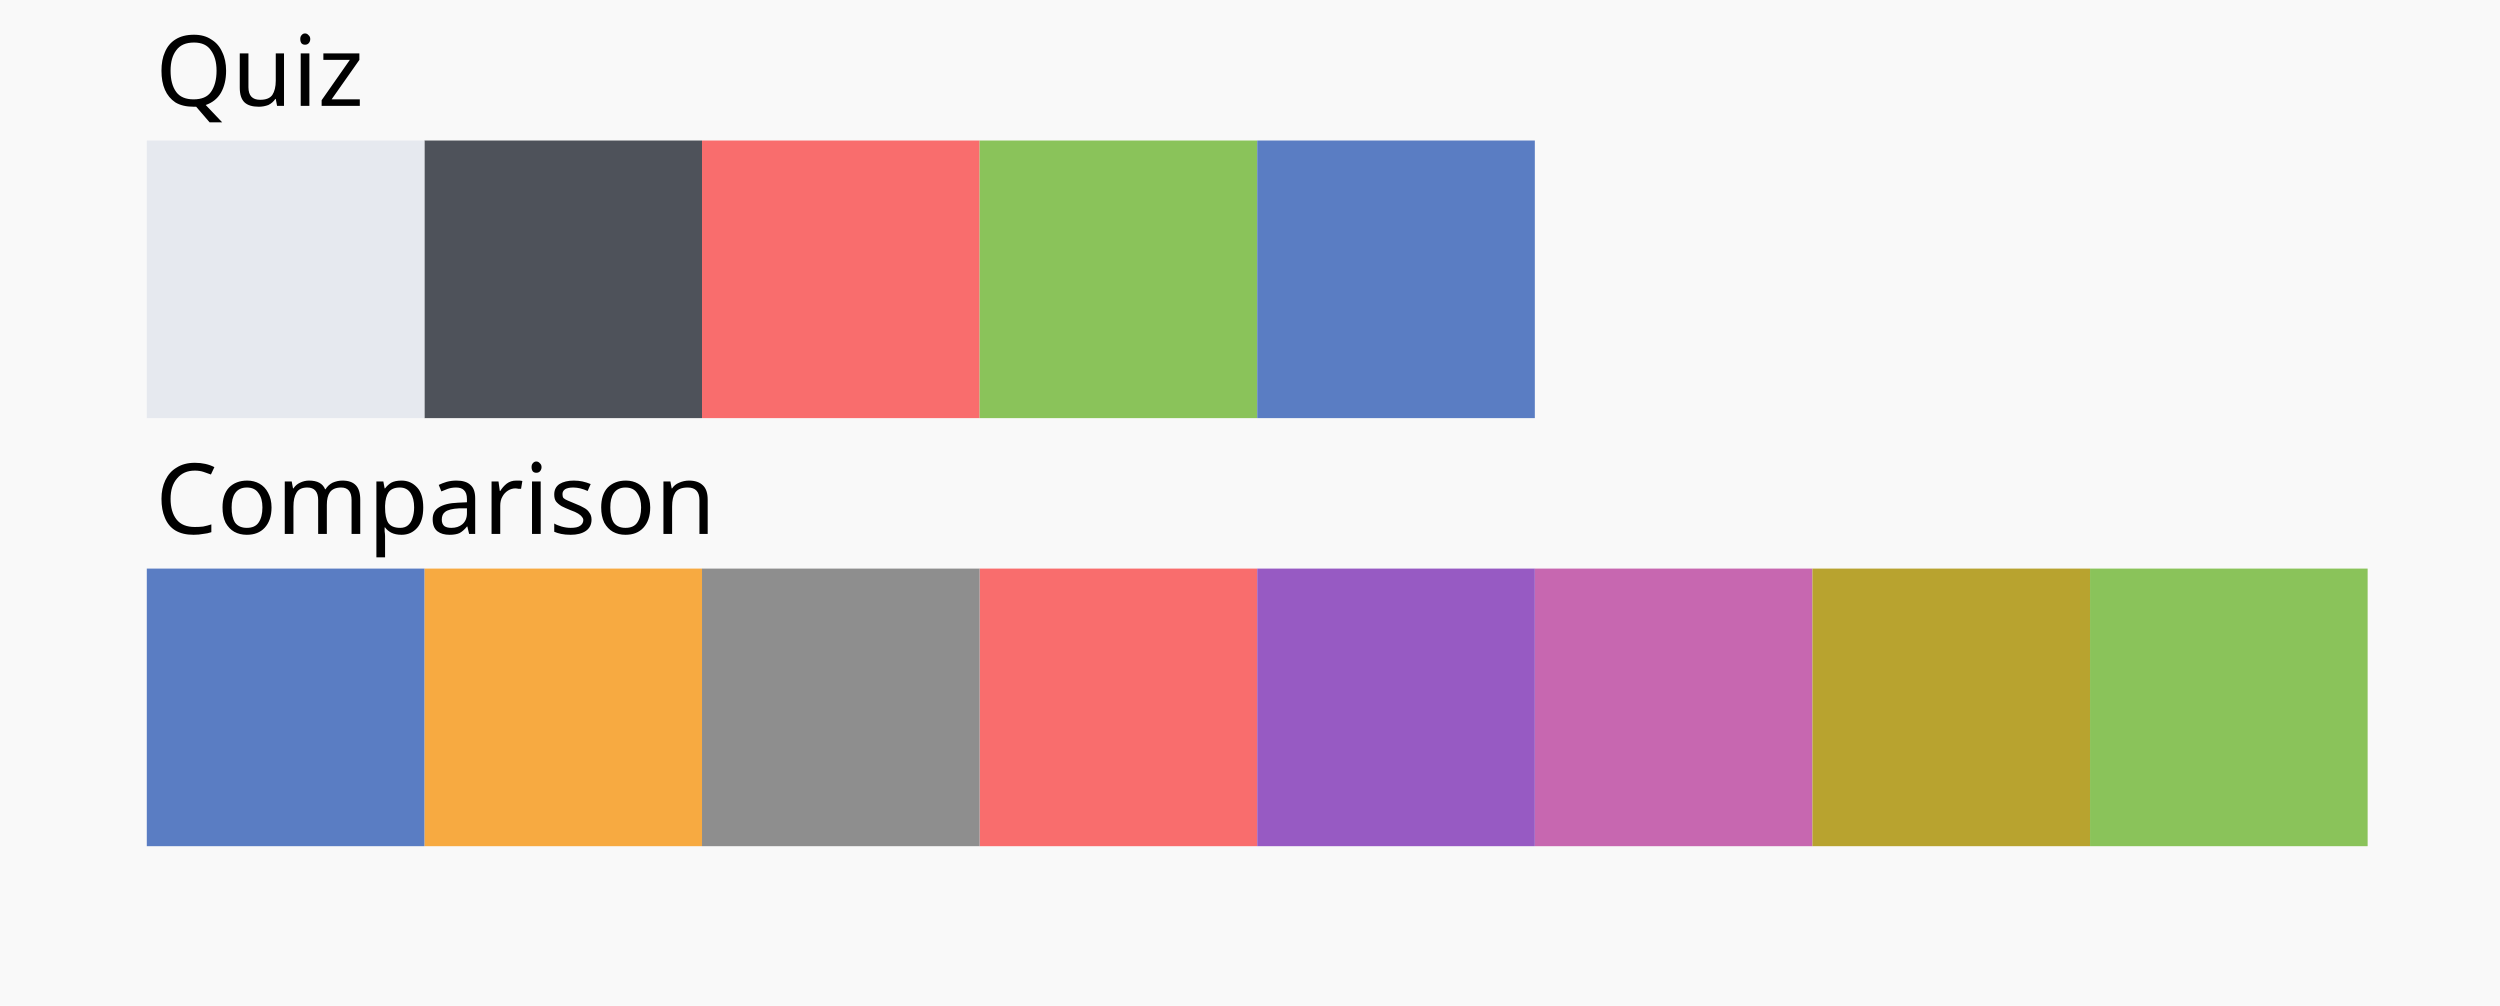
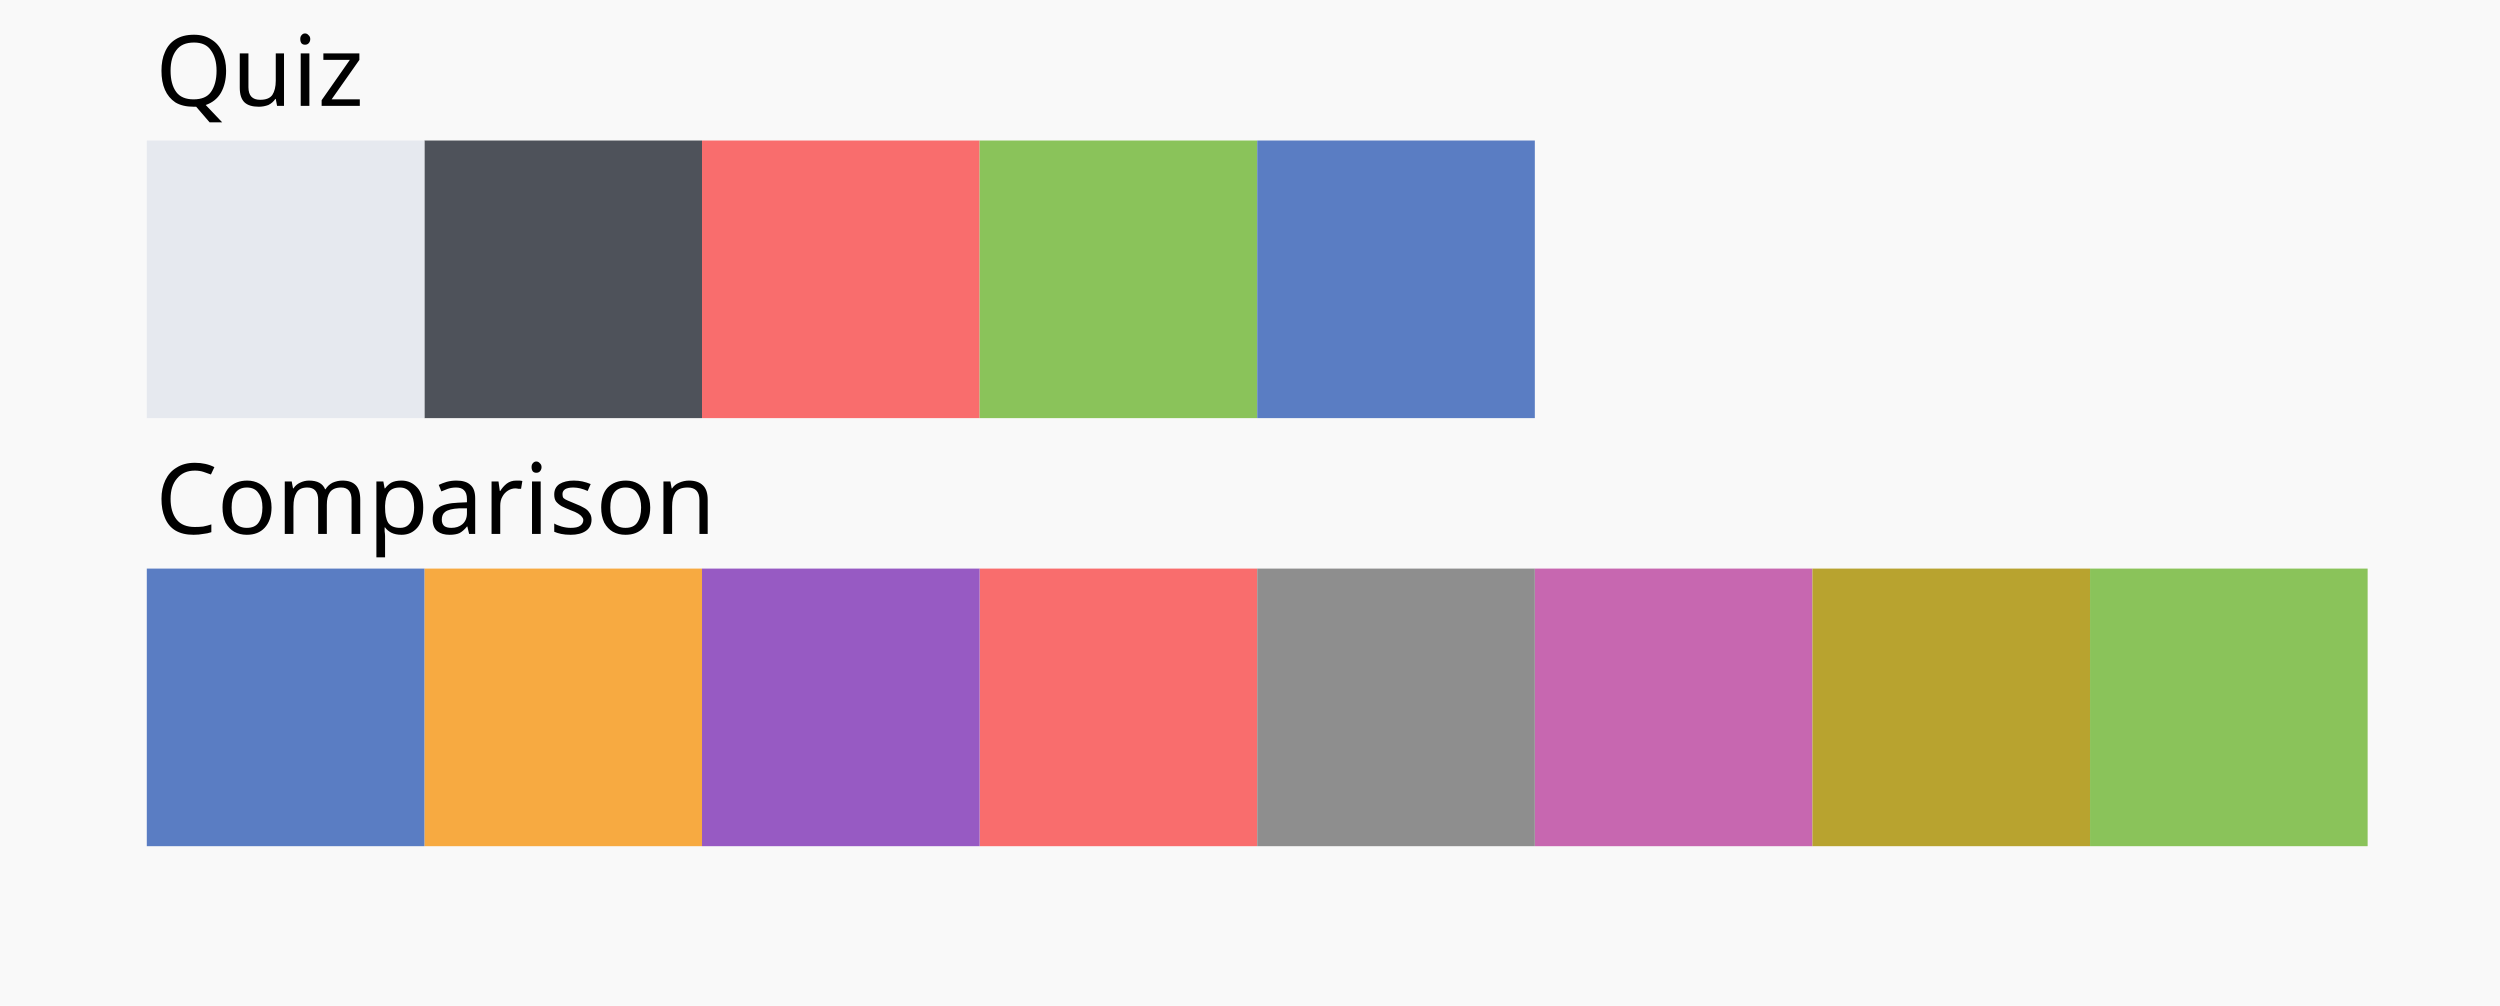
<svg xmlns="http://www.w3.org/2000/svg" width="90.056mm" height="36.232mm" viewBox="0 0 90.056 36.232" version="1.1" id="svg1" xml:space="preserve">
  <defs id="defs1" />
  <g id="layer1" transform="translate(-76.21772,-102.5771)">
    <rect style="fill:#f9f9f9;fill-opacity:1;stroke-width:1.286;-inkscape-stroke:none" id="rect3" width="90.056" height="36.232" x="76.218" y="102.577" />
    <g id="g995" transform="translate(3.799862)">
      <g id="g2">
        <rect style="fill:#4e525a;fill-opacity:1;stroke-width:0.941;-inkscape-stroke:none" id="rect1" width="10" height="10" x="87.706" y="107.639" />
        <rect style="fill:#f96d6d;fill-opacity:1;stroke-width:0.941;-inkscape-stroke:none" id="rect1-6" width="10" height="10" x="97.706" y="107.639" />
        <rect style="fill:#8ac35a;fill-opacity:1;stroke-width:0.941;-inkscape-stroke:none" id="rect1-6-9" width="10" height="10" x="107.706" y="107.639" />
        <rect style="fill:#5a7dc3;fill-opacity:1;stroke-width:0.941;-inkscape-stroke:none" id="rect1-6-9-6" width="10" height="10" x="117.706" y="107.639" />
        <rect style="fill:#e6e9ef;fill-opacity:1;stroke-width:1.042;-inkscape-stroke:none" id="rect2" width="10" height="10" x="77.706" y="107.639" />
      </g>
      <text xml:space="preserve" style="font-size:3.528px;line-height:1.25;font-family:'Times New Roman';-inkscape-font-specification:'Times New Roman, ';letter-spacing:0px;word-spacing:0px;stroke-width:0.265" x="78.014" y="106.394" id="text2">
        <tspan id="tspan2" style="font-style:normal;font-variant:normal;font-weight:normal;font-stretch:normal;font-family:Cantarell;-inkscape-font-specification:Cantarell;stroke-width:0.265" x="78.014" y="106.394">Quiz</tspan>
      </text>
    </g>
    <g id="g995-6" transform="translate(3.799862,15.41986)">
      <g id="g2-7">
        <rect style="fill:#f7aa41;fill-opacity:1;stroke-width:0.941;-inkscape-stroke:none" id="rect1-5" width="10" height="10" x="87.706" y="107.639" />
        <rect style="fill:#c767b0;fill-opacity:1;stroke-width:0.941;-inkscape-stroke:none" id="rect1-6-3" width="10" height="10" x="127.706" y="107.639" />
        <rect style="fill:#f96d6d;fill-opacity:1;stroke-width:0.941;-inkscape-stroke:none" id="rect1-6-9-5" width="10" height="10" x="107.706" y="107.639" />
-         <rect style="fill:#975ac3;fill-opacity:1;stroke-width:0.941;-inkscape-stroke:none" id="rect1-6-9-6-6" width="10" height="10" x="117.706" y="107.639" />
+         <rect style="fill:#975ac3;fill-opacity:1;stroke-width:0.941;-inkscape-stroke:none" id="rect1-6-9-6-6" width="10" height="10" x="97.706" y="107.639" />
        <rect style="fill:#8ac35a;fill-opacity:1;stroke-width:0.941;-inkscape-stroke:none" id="rect1-6-9-6-6-7" width="10" height="10" x="147.706" y="107.639" />
-         <rect style="fill:#8e8e8e;fill-opacity:1;stroke-width:0.941;-inkscape-stroke:none" id="rect1-6-9-6-6-7-0" width="10" height="10" x="97.706" y="107.639" />
+         <rect style="fill:#8e8e8e;fill-opacity:1;stroke-width:0.941;-inkscape-stroke:none" id="rect1-6-9-6-6-7-0" width="10" height="10" x="117.706" y="107.639" />
        <rect style="fill:#b8a32f;fill-opacity:1;stroke-width:0.941;-inkscape-stroke:none" id="rect1-6-9-6-6-7-0-9" width="10" height="10" x="137.706" y="107.639" />
        <rect style="fill:#5a7dc3;fill-opacity:1;stroke-width:1.042;-inkscape-stroke:none" id="rect2-2" width="10" height="10" x="77.706" y="107.639" />
      </g>
      <text xml:space="preserve" style="font-size:3.528px;line-height:1.25;font-family:'Times New Roman';-inkscape-font-specification:'Times New Roman, ';letter-spacing:0px;word-spacing:0px;stroke-width:0.265" x="78.014" y="106.394" id="text2-9">
        <tspan id="tspan2-1" style="font-style:normal;font-variant:normal;font-weight:normal;font-stretch:normal;font-family:Cantarell;-inkscape-font-specification:Cantarell;stroke-width:0.265" x="78.014" y="106.394">Comparison</tspan>
      </text>
    </g>
  </g>
</svg>
